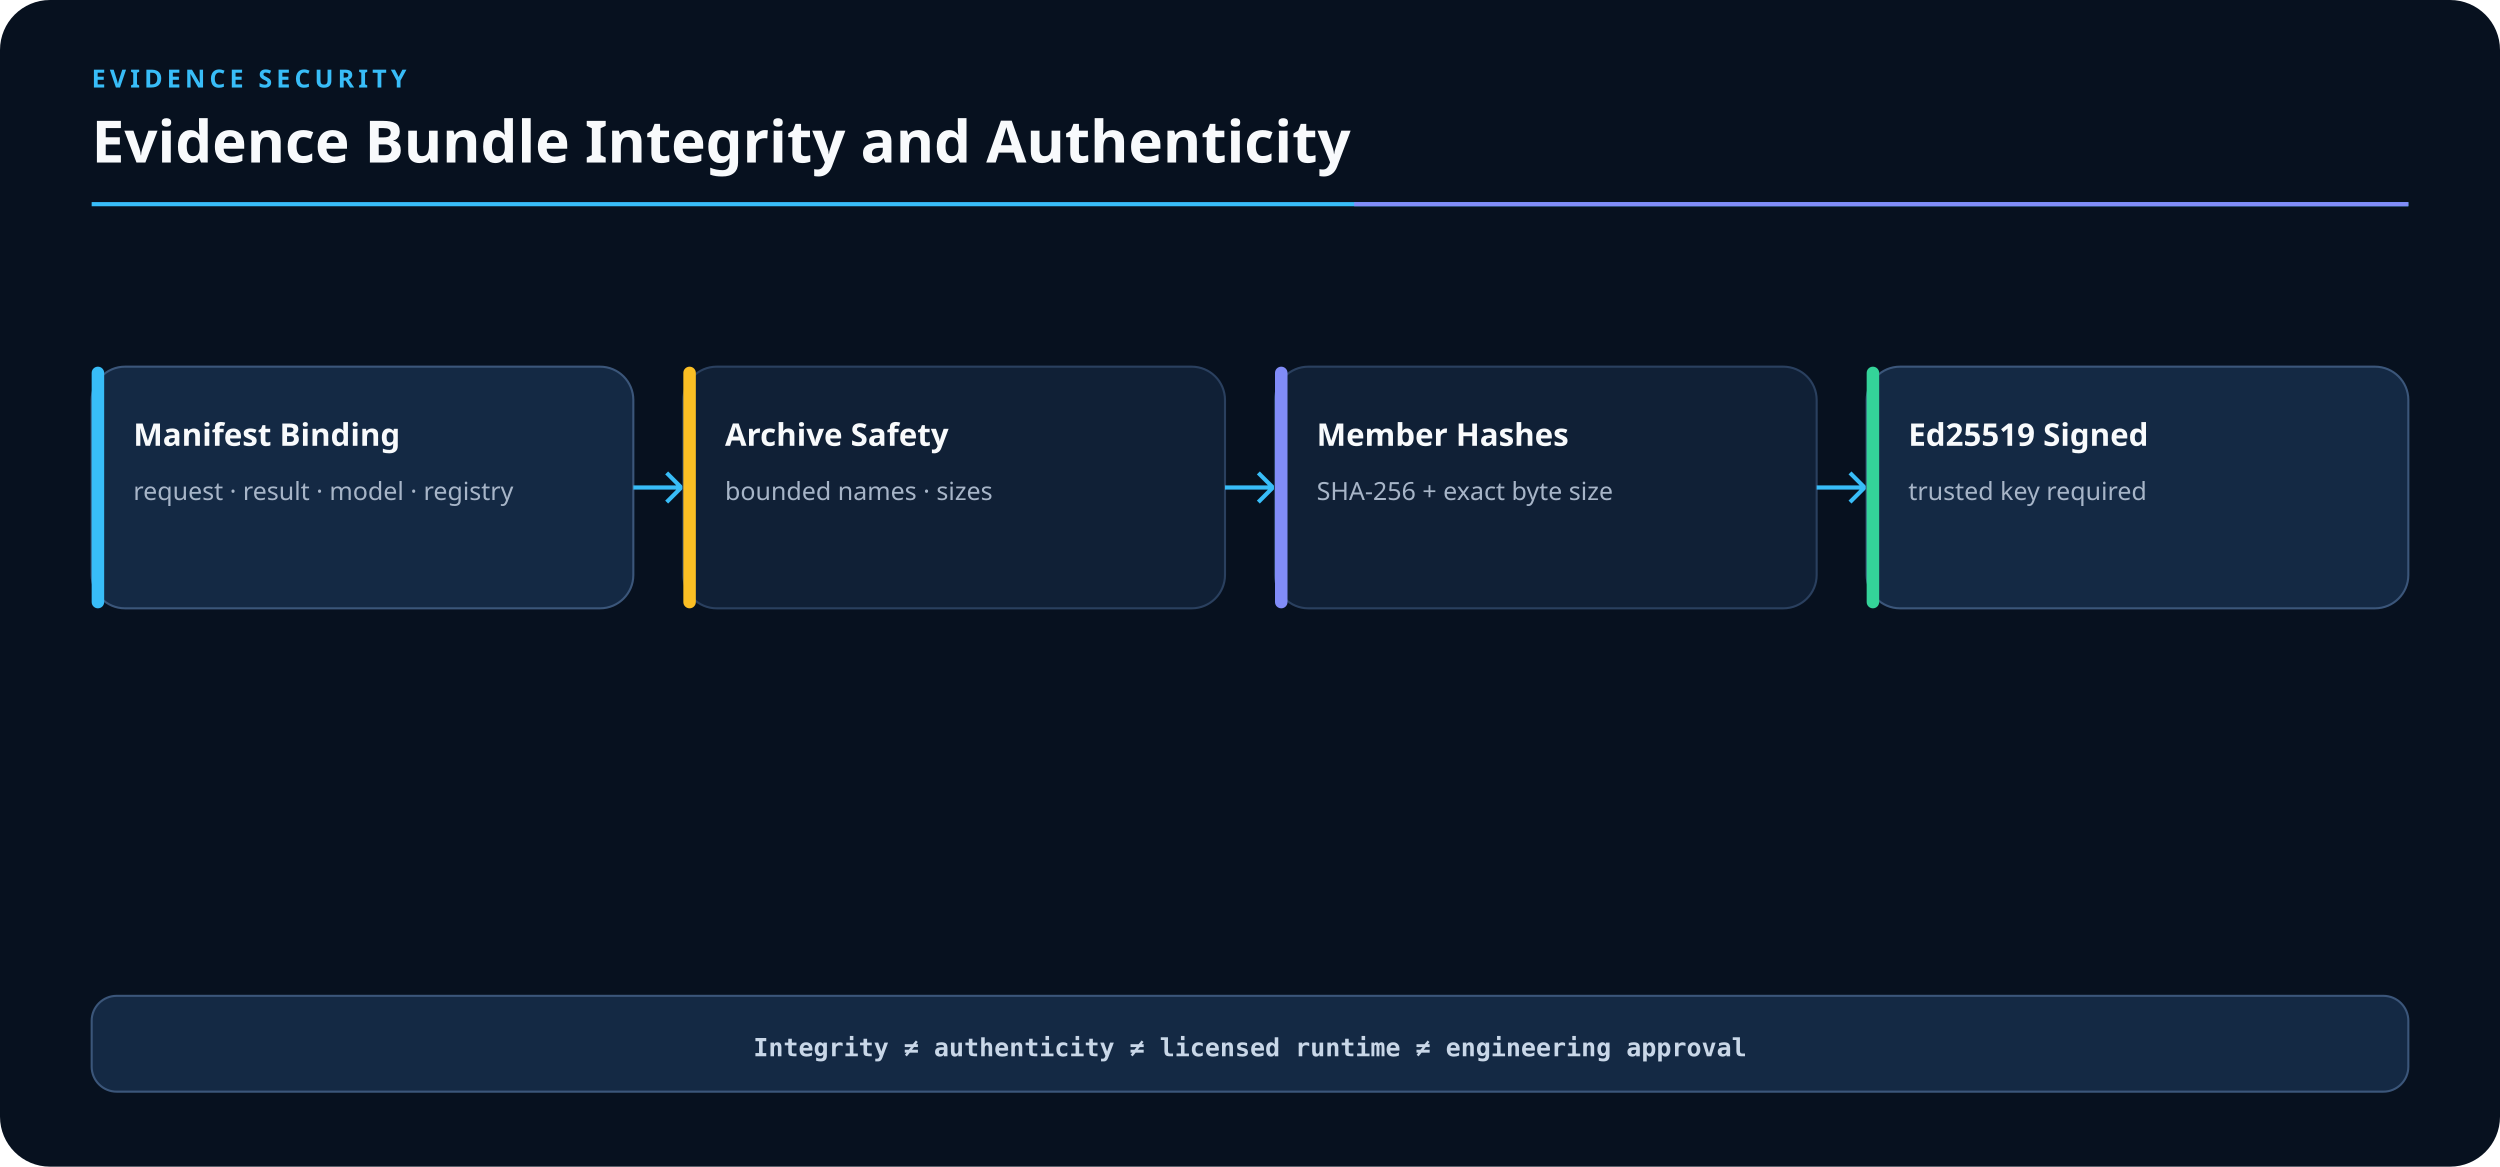
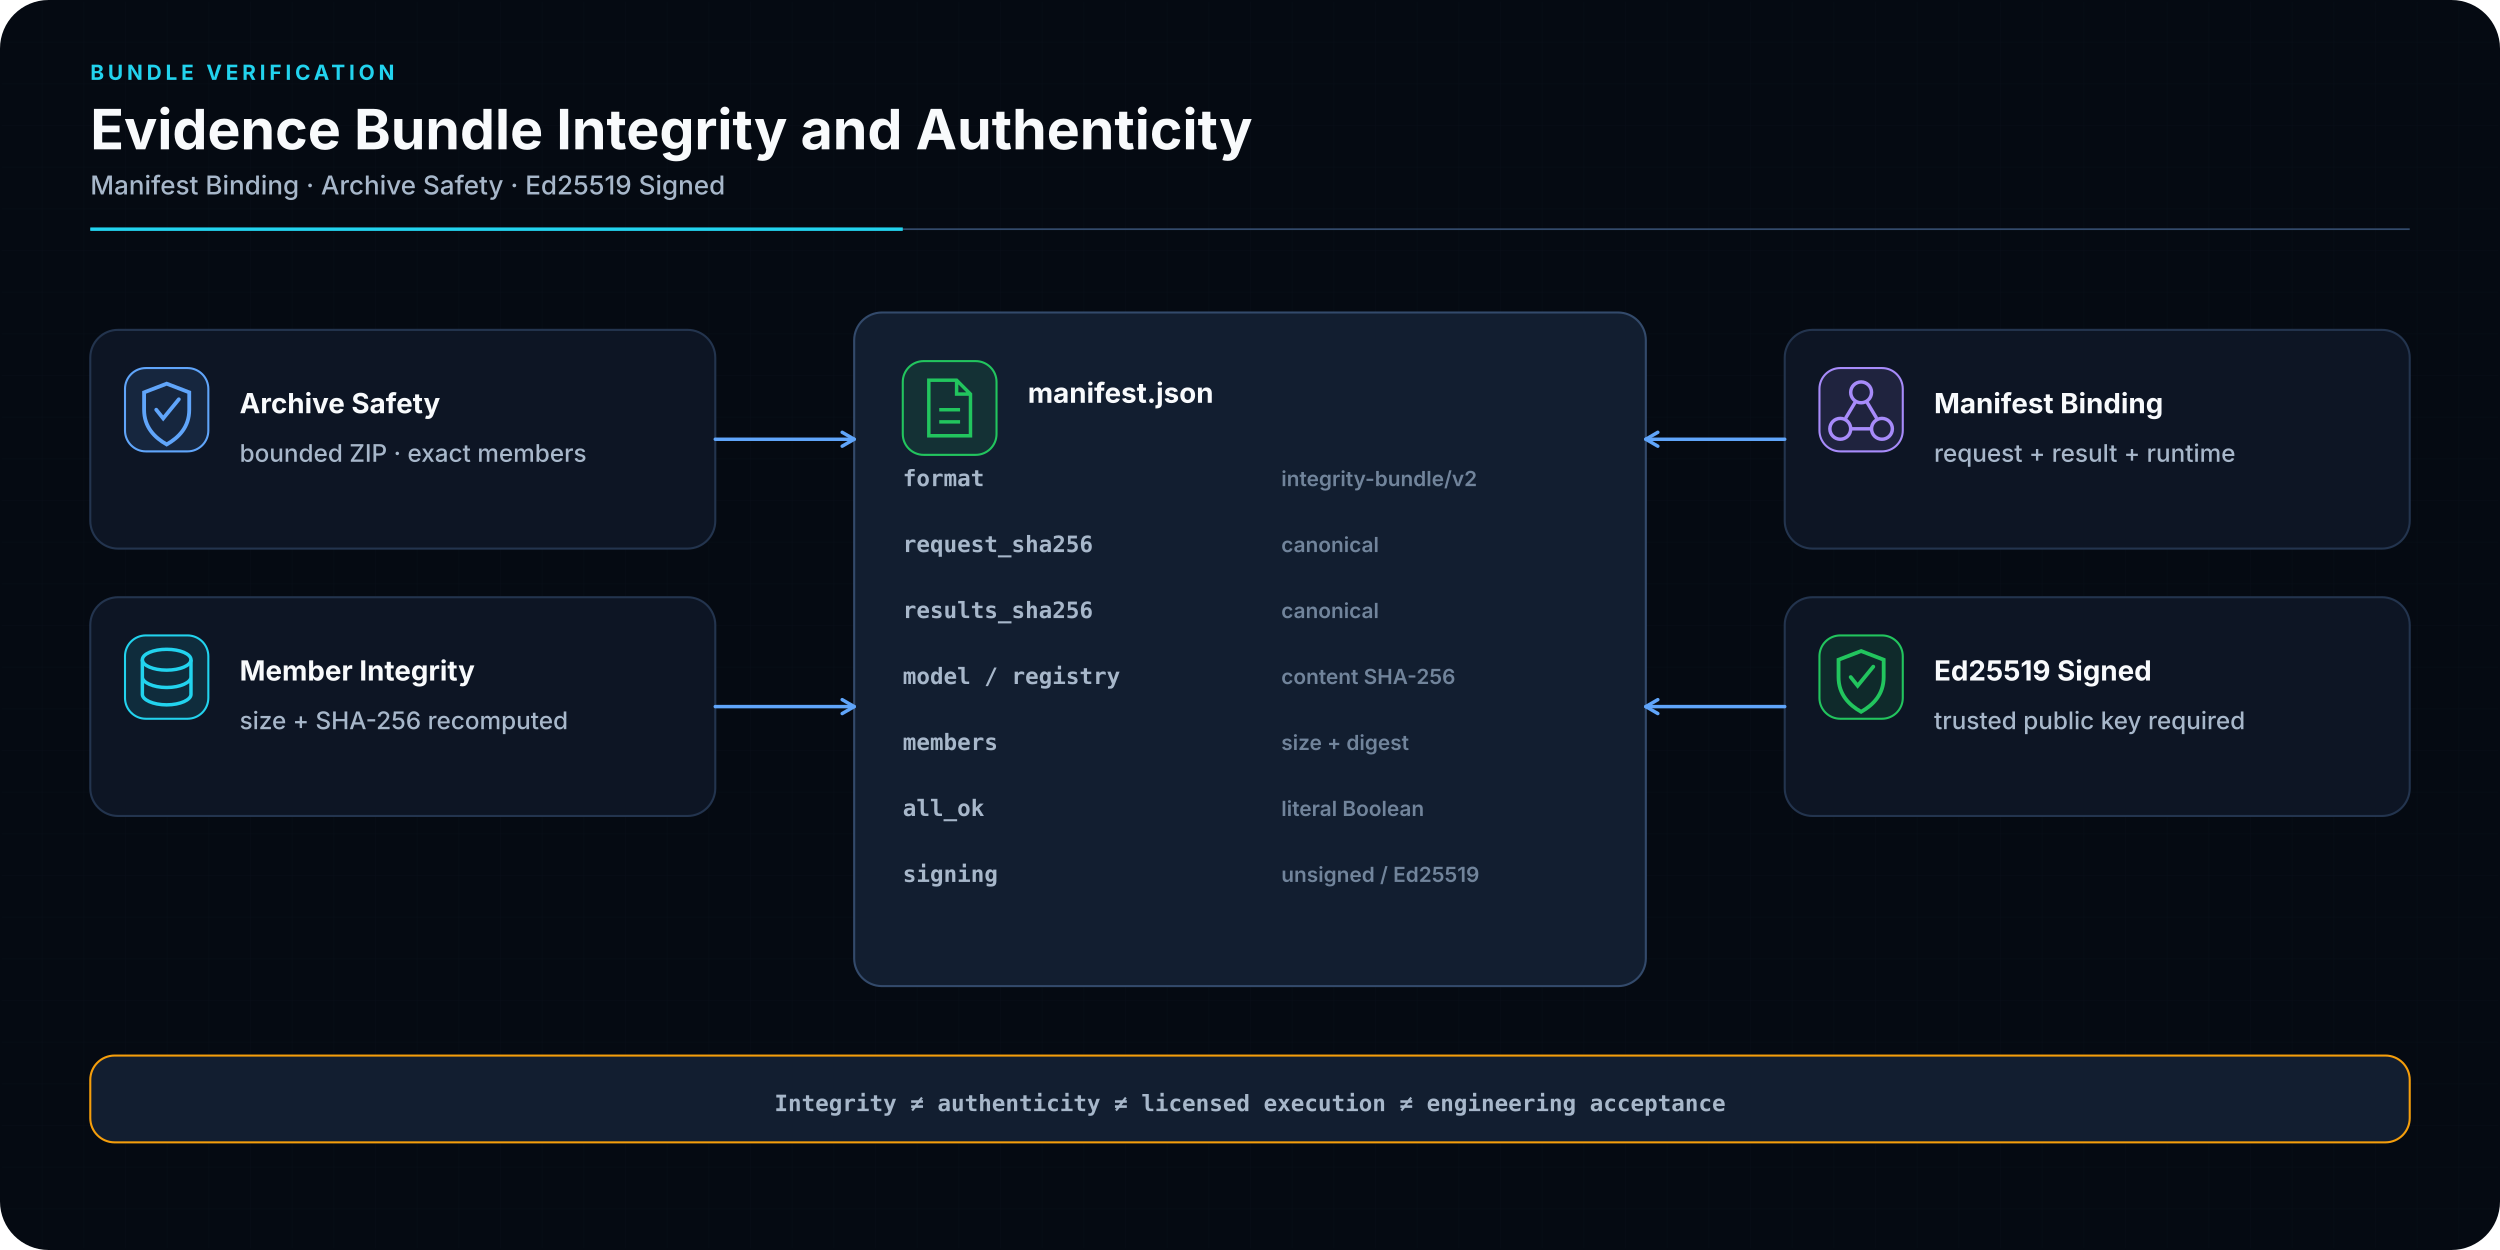
- <svg xmlns="http://www.w3.org/2000/svg" viewBox="0 0 1200 560" role="img" aria-labelledby="title desc">
-   <style>.h{font:700 28px system-ui,sans-serif;fill:#F8FAFC}.e{font:700 12px system-ui,sans-serif;fill:#38BDF8;letter-spacing:2px}.l{font:650 15px system-ui,sans-serif;fill:#F8FAFC}.s{font:500 12px system-ui,sans-serif;fill:#A7B5C8}.m{font:600 12px monospace;fill:#C9D7E8}.c{fill:#102036;stroke:#2A405F}.d{fill:#142944;stroke:#3B567A}</style>
-   <rect width="1200" height="560" rx="24" fill="#07111F" />
-   <text x="44" y="42" class="e">EVIDENCE SECURITY</text>
-   <text x="44" y="78" class="h">Evidence Bundle Integrity and Authenticity</text>
-   <path d="M44 98H1156" stroke="#38BDF8" stroke-width="2" />
-   <path d="M650 98H1156" stroke="#818CF8" stroke-width="2" />
-   <rect x="44.0" y="176" width="260.0" height="116" rx="16" class="d" />
-   <rect x="44.0" y="176" width="6" height="116" rx="3" fill="#38BDF8" />
-   <text x="64.0" y="214" class="l">Manifest Binding</text>
-   <text x="64.0" y="240" class="s">request · result · model · registry</text>
-   <path d="M304.0 234.0h23m-7-7 7 7-7 7" fill="none" stroke="#38BDF8" stroke-width="2" />
-   <rect x="328.0" y="176" width="260.0" height="116" rx="16" class="c" />
-   <rect x="328.0" y="176" width="6" height="116" rx="3" fill="#FBBF24" />
-   <text x="348.0" y="214" class="l">Archive Safety</text>
-   <text x="348.0" y="240" class="s">bounded names · sizes</text>
-   <path d="M588.0 234.0h23m-7-7 7 7-7 7" fill="none" stroke="#38BDF8" stroke-width="2" />
-   <rect x="612.0" y="176" width="260.0" height="116" rx="16" class="c" />
-   <rect x="612.0" y="176" width="6" height="116" rx="3" fill="#818CF8" />
-   <text x="632.0" y="214" class="l">Member Hashes</text>
-   <text x="632.0" y="240" class="s">SHA-256 + exact byte size</text>
-   <path d="M872.0 234.0h23m-7-7 7 7-7 7" fill="none" stroke="#38BDF8" stroke-width="2" />
-   <rect x="896.0" y="176" width="260.0" height="116" rx="16" class="d" />
-   <rect x="896.0" y="176" width="6" height="116" rx="3" fill="#34D399" />
-   <text x="916.0" y="214" class="l">Ed25519 Signed</text>
-   <text x="916.0" y="240" class="s">trusted key required</text>
-   <rect x="44" y="478" width="1112" height="46" rx="12" class="d" />
-   <text x="600" y="507" class="m" text-anchor="middle">Integrity ≠ authenticity ≠ licensed runtime ≠ engineering approval</text>
+ <svg xmlns="http://www.w3.org/2000/svg" viewBox="0 0 1440 720" role="img" aria-labelledby="title desc" data-design-system="ui-ux-pro-max" data-visual-version="3">
+   <style>
+ .txt{font-family:Inter,"Segoe UI",Arial,sans-serif;fill:#F8FAFC}
+ .mono{font-family:"JetBrains Mono",Consolas,monospace;fill:#A7B7CA}
+ .eyebrow{font-family:Inter,"Segoe UI",Arial,sans-serif;font-size:12px;font-weight:700;letter-spacing:2.2px;fill:#22D3EE}
+ .title{font-family:Inter,"Segoe UI",Arial,sans-serif;font-size:32px;font-weight:700;fill:#F8FAFC}
+ .subtitle{font-family:Inter,"Segoe UI",Arial,sans-serif;font-size:15px;font-weight:500;fill:#A7B7CA}
+ .label{font-family:Inter,"Segoe UI",Arial,sans-serif;font-size:16px;font-weight:700;fill:#F8FAFC}
+ .body{font-family:Inter,"Segoe UI",Arial,sans-serif;font-size:14px;font-weight:500;fill:#A7B7CA}
+ .small{font-family:Inter,"Segoe UI",Arial,sans-serif;font-size:12px;font-weight:600;fill:#71849B}
+ .code{font-family:"JetBrains Mono",Consolas,monospace;font-size:13px;font-weight:600;fill:#A7B7CA}
+ .value{font-family:"JetBrains Mono",Consolas,monospace;font-size:21px;font-weight:700;fill:#F8FAFC}
+ .panel{fill:#0D1524;stroke:#23344E;stroke-width:1.2}
+ .panel2{fill:#121E30;stroke:#334A6B;stroke-width:1.2}
+ .gridline{stroke:#23344E;stroke-width:1;opacity:.55}
+ .arrow{fill:none;stroke:#60A5FA;stroke-width:2;stroke-linecap:round;stroke-linejoin:round}
+ .arrow2{fill:none;stroke:#22D3EE;stroke-width:2;stroke-linecap:round;stroke-linejoin:round}
+ </style>
+   <rect width="1440" height="720" rx="28" fill="#050A12" />
+   <defs>
+     <pattern id="microgrid" width="24" height="24" patternUnits="userSpaceOnUse">
+       <path d="M24 0H0V24" fill="none" stroke="#23344E" stroke-width=".6" opacity=".22" />
+     </pattern>
+   </defs>
+   <rect x="1" y="1" width="1438" height="718" rx="27" fill="url(#microgrid)" opacity=".45" />
+   <text x="52" y="46" class="eyebrow">BUNDLE VERIFICATION</text>
+   <text x="52" y="86" class="title">Evidence Bundle Integrity and Authenticity</text>
+   <text x="52" y="112" class="subtitle">Manifest Binding · Archive Safety · Ed25519 Signed</text>
+   <path d="M52 132H1388" stroke="#334A6B" stroke-width="1" />
+   <path d="M52 132H520" stroke="#22D3EE" stroke-width="2" />
+   <rect x="492" y="180" width="456" height="388" rx="16" class="panel2" />
+   <rect x="520" y="208" width="54" height="54" rx="12" fill="#22C55E" fill-opacity=".12" stroke="#22C55E" stroke-width="1.2" />
+   <path d="M535.0 219.0h16l8 8v24h-24zM551.0 219.0v8h8M541.0 236.0h12M541.0 243.0h12" fill="none" stroke="#22C55E" stroke-width="2" />
+   <text x="592" y="232" class="label">manifest.json</text>
+   <text x="520" y="280" class="code">format</text>
+   <text x="738" y="280" class="small">integrity-bundle/v2</text>
+   <text x="520" y="318" class="code">request_sha256</text>
+   <text x="738" y="318" class="small">canonical</text>
+   <text x="520" y="356" class="code">results_sha256</text>
+   <text x="738" y="356" class="small">canonical</text>
+   <text x="520" y="394" class="code">model / registry</text>
+   <text x="738" y="394" class="small">content SHA-256</text>
+   <text x="520" y="432" class="code">members</text>
+   <text x="738" y="432" class="small">size + digest</text>
+   <text x="520" y="470" class="code">all_ok</text>
+   <text x="738" y="470" class="small">literal Boolean</text>
+   <text x="520" y="508" class="code">signing</text>
+   <text x="738" y="508" class="small">unsigned / Ed25519</text>
+   <rect x="52" y="190" width="360" height="126" rx="16" class="panel" />
+   <rect x="72" y="212" width="48" height="48" rx="12" fill="#60A5FA" fill-opacity=".12" stroke="#60A5FA" stroke-width="1.2" />
+   <path d="M96.0 221.0l13 5v10c0 10-6 16-13 20-7-4-13-10-13-20v-10z" fill="none" stroke="#60A5FA" stroke-width="2.2" />
+   <path d="M90.0 236.0l4 5 9-11" fill="none" stroke="#60A5FA" stroke-width="2.2" stroke-linecap="round" />
+   <text x="138" y="238" class="label">Archive Safety</text>
+   <text x="138" y="266" class="body">bounded ZIP · exact members</text>
+   <path d="M412 253.0L492 253.0" fill="none" stroke="#60A5FA" stroke-width="2" stroke-linecap="round" />
+   <path d="M492 253.0L485.1 257.0M492 253.0L485.1 249.0" fill="none" stroke="#60A5FA" stroke-width="2" stroke-linecap="round" />
+   <rect x="52" y="344" width="360" height="126" rx="16" class="panel" />
+   <rect x="72" y="366" width="48" height="48" rx="12" fill="#22D3EE" fill-opacity=".12" stroke="#22D3EE" stroke-width="1.2" />
+   <ellipse cx="96.0" cy="380.0" rx="14" ry="6" fill="none" stroke="#22D3EE" stroke-width="2" />
+   <path d="M82.0 380.0v20c0 3 6 6 14 6s14-3 14-6v-20M82.0 390.0c0 3 6 6 14 6s14-3 14-6" fill="none" stroke="#22D3EE" stroke-width="2" />
+   <text x="138" y="392" class="label">Member Integrity</text>
+   <text x="138" y="420" class="body">size + SHA-256 recomputed</text>
+   <path d="M412 407.0L492 407.0" fill="none" stroke="#60A5FA" stroke-width="2" stroke-linecap="round" />
+   <path d="M492 407.0L485.1 411.0M492 407.0L485.1 403.0" fill="none" stroke="#60A5FA" stroke-width="2" stroke-linecap="round" />
+   <rect x="1028" y="190" width="360" height="126" rx="16" class="panel" />
+   <rect x="1048" y="212" width="48" height="48" rx="12" fill="#A78BFA" fill-opacity=".12" stroke="#A78BFA" stroke-width="1.2" />
+   <circle cx="1072.0" cy="226.0" r="6" fill="none" stroke="#A78BFA" stroke-width="2" />
+   <circle cx="1060.0" cy="247.0" r="6" fill="none" stroke="#A78BFA" stroke-width="2" />
+   <circle cx="1084.0" cy="247.0" r="6" fill="none" stroke="#A78BFA" stroke-width="2" />
+   <path d="M1069.0 231.0l-6 10M1075.0 231.0l6 10M1066.0 247.0h12" fill="none" stroke="#A78BFA" stroke-width="2" />
+   <text x="1114" y="238" class="label">Manifest Binding</text>
+   <text x="1114" y="266" class="body">request + result + runtime</text>
+   <path d="M1028 253.0L948 253.0" fill="none" stroke="#60A5FA" stroke-width="2" stroke-linecap="round" />
+   <path d="M948 253.0L954.9 249.0M948 253.0L954.9 257.0" fill="none" stroke="#60A5FA" stroke-width="2" stroke-linecap="round" />
+   <rect x="1028" y="344" width="360" height="126" rx="16" class="panel" />
+   <rect x="1048" y="366" width="48" height="48" rx="12" fill="#22C55E" fill-opacity=".12" stroke="#22C55E" stroke-width="1.2" />
+   <path d="M1072.0 375.0l13 5v10c0 10-6 16-13 20-7-4-13-10-13-20v-10z" fill="none" stroke="#22C55E" stroke-width="2.2" />
+   <path d="M1066.0 390.0l4 5 9-11" fill="none" stroke="#22C55E" stroke-width="2.2" stroke-linecap="round" />
+   <text x="1114" y="392" class="label">Ed25519 Signed</text>
+   <text x="1114" y="420" class="body">trusted public key required</text>
+   <path d="M1028 407.0L948 407.0" fill="none" stroke="#60A5FA" stroke-width="2" stroke-linecap="round" />
+   <path d="M948 407.0L954.9 403.0M948 407.0L954.9 411.0" fill="none" stroke="#60A5FA" stroke-width="2" stroke-linecap="round" />
+   <rect x="52" y="608" width="1336" height="50" rx="14" fill="#121E30" stroke="#F59E0B" stroke-width="1.2" />
+   <text x="720" y="640" class="code" text-anchor="middle">Integrity ≠ authenticity ≠ licensed execution ≠ engineering acceptance</text>
</svg>
